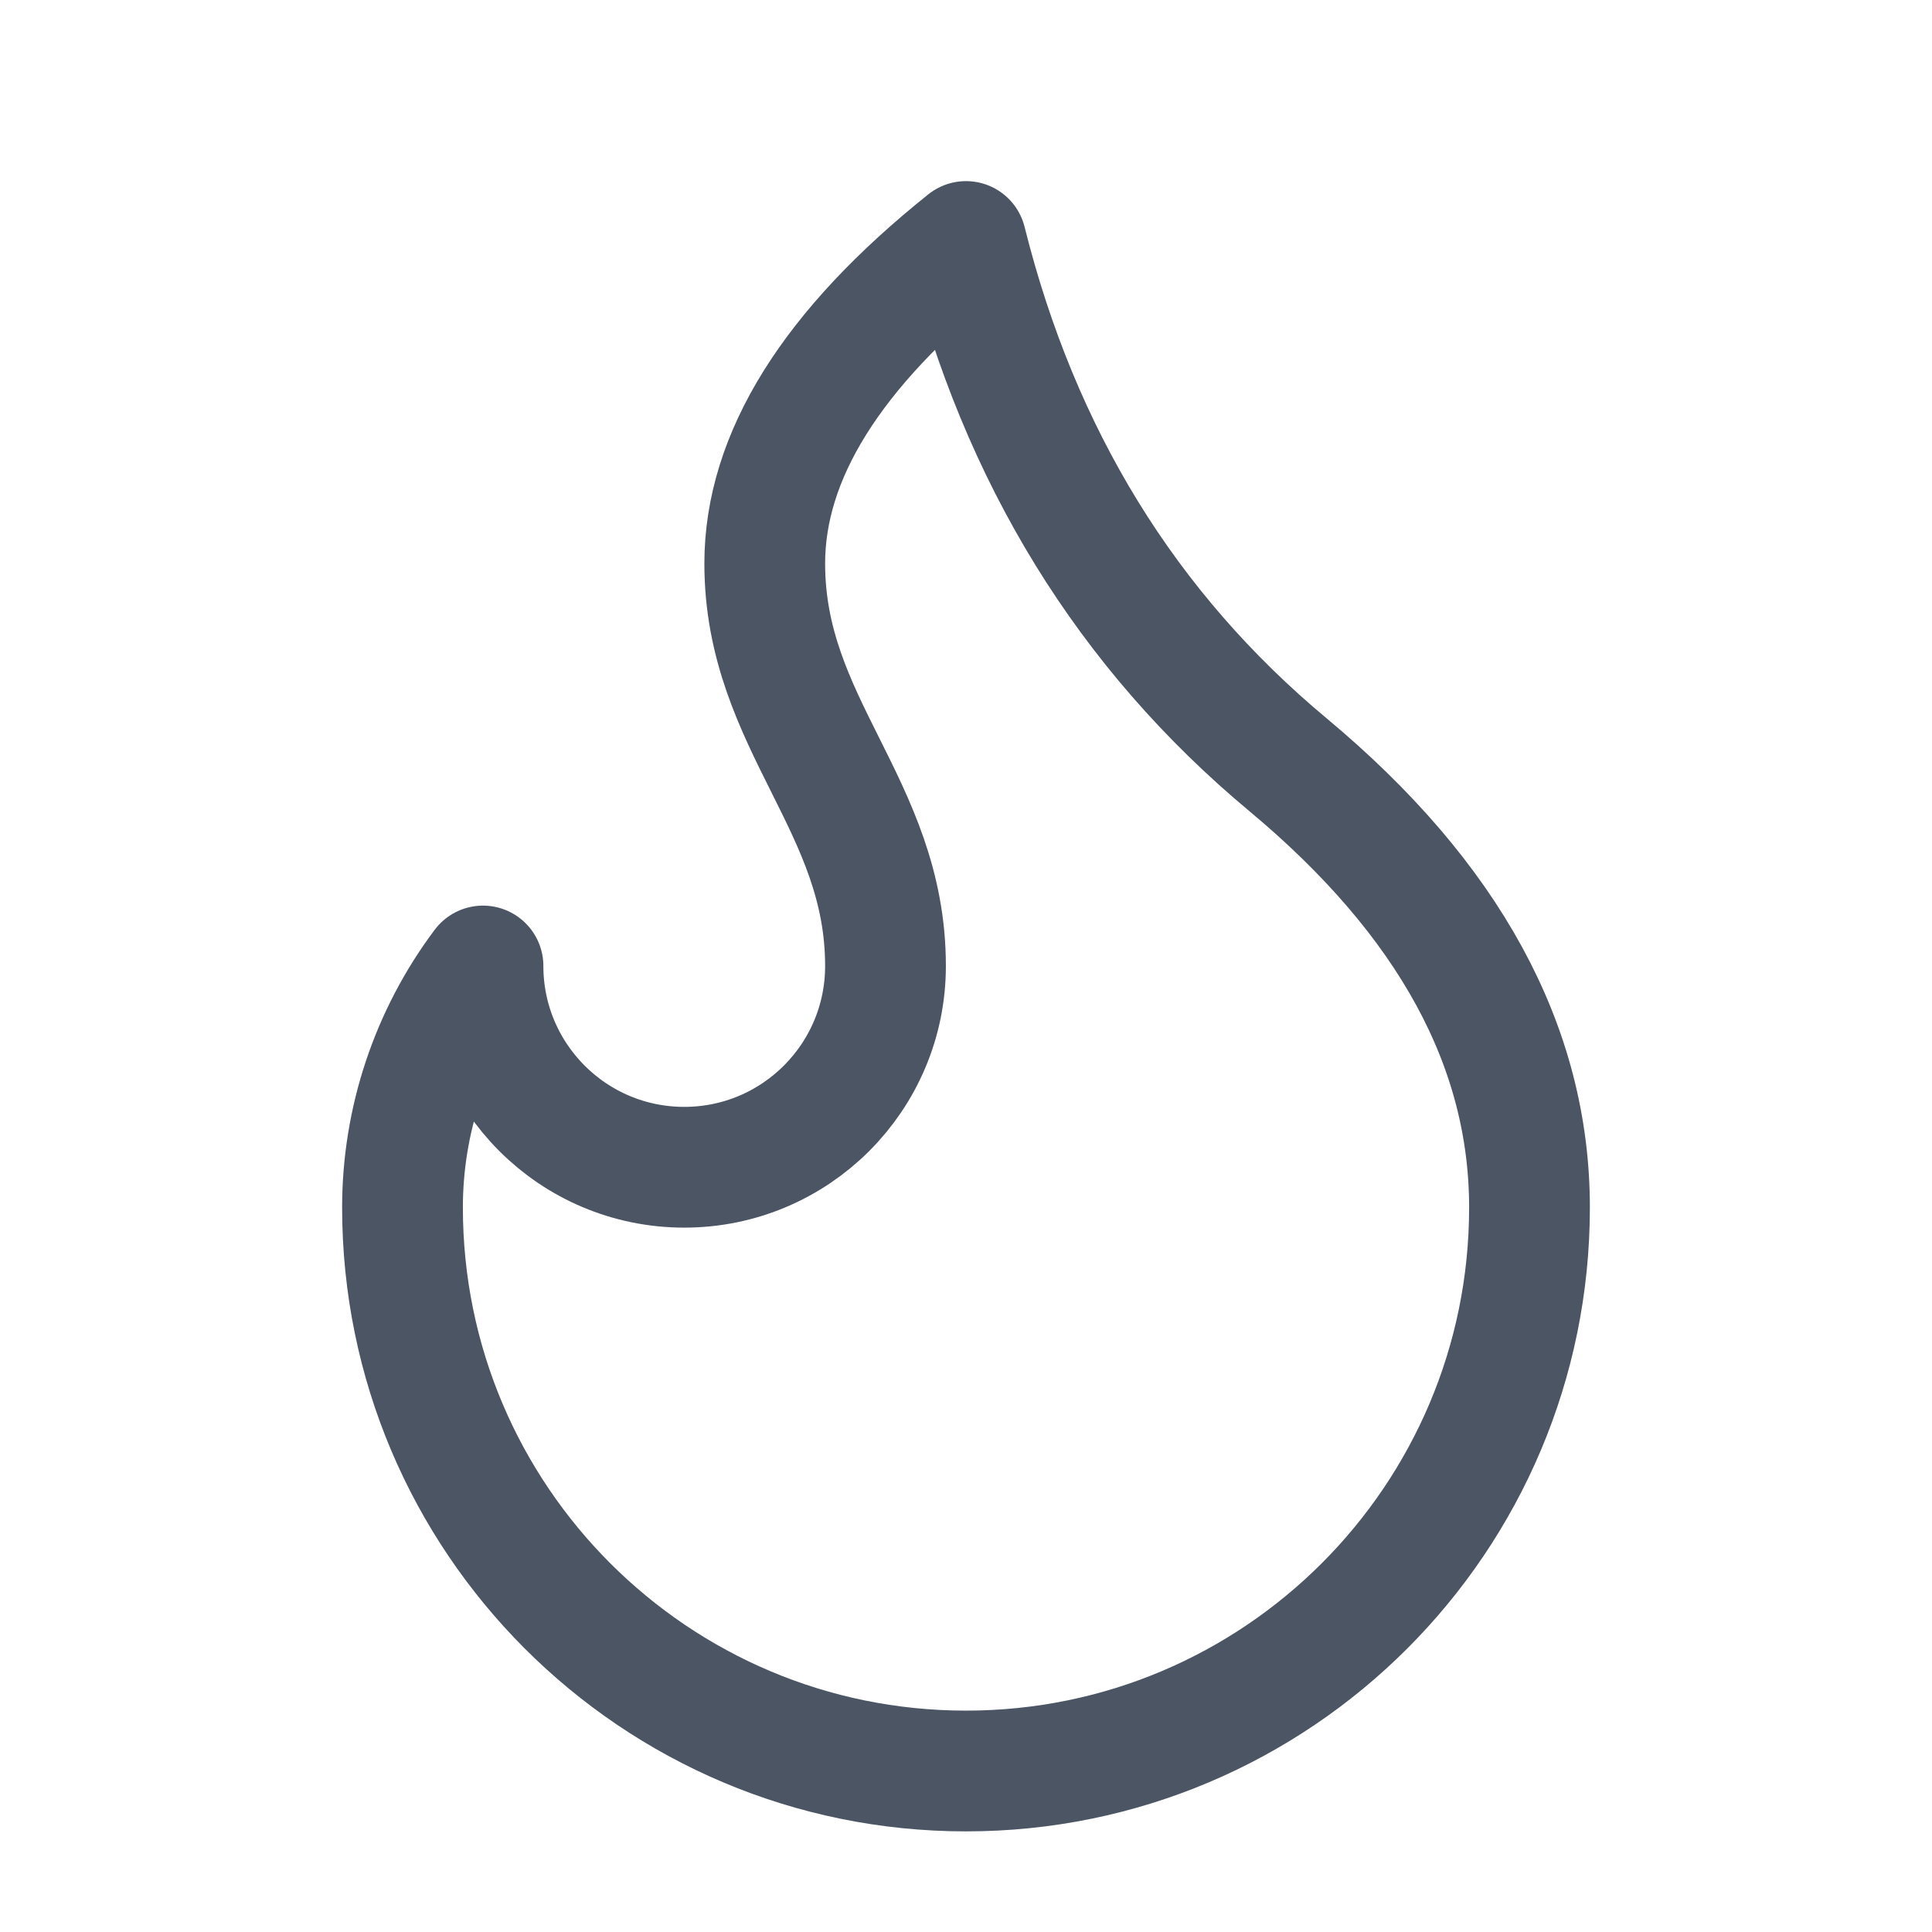
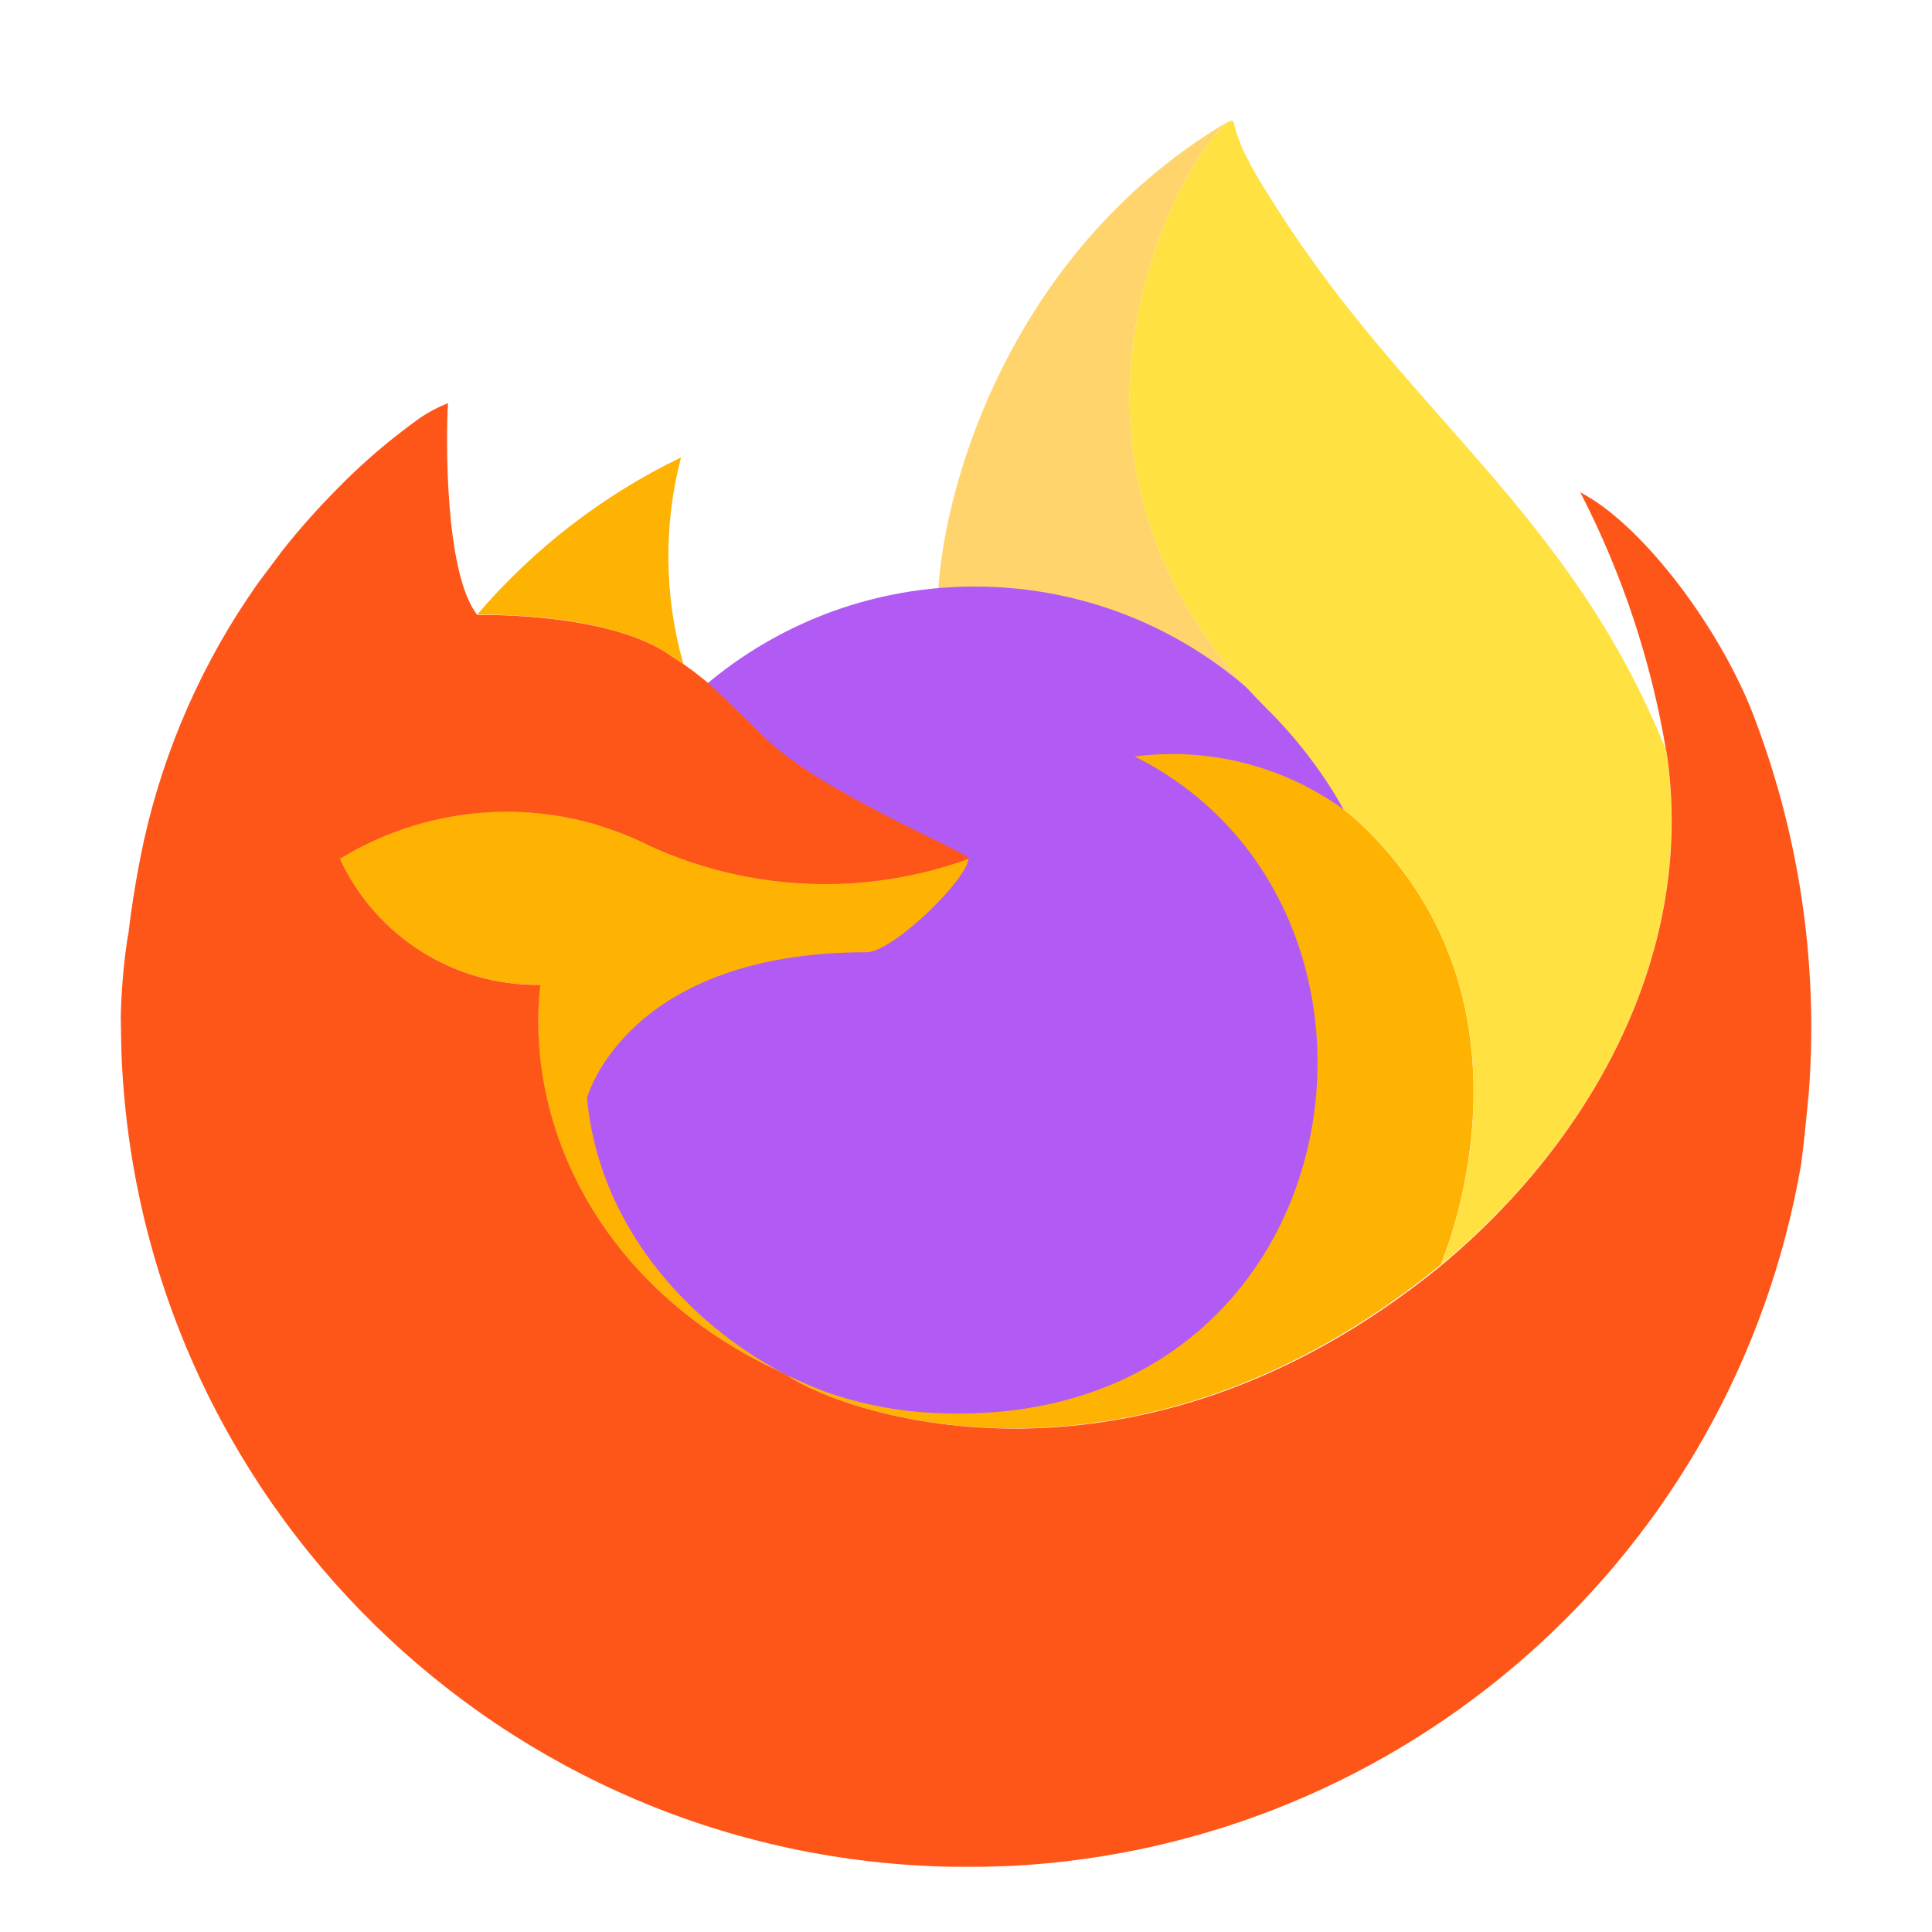
- <svg xmlns="http://www.w3.org/2000/svg" width="18" height="18" viewBox="0 0 24 24" fill="none" stroke="#4b5563" stroke-width="1.5" stroke-linecap="round" stroke-linejoin="round" style="color:#4b5563">
-   <path d="M12 3q1 4 4 6.5t3 5.5a1 1 0 0 1-14 0 5 5 0 0 1 1-3 1 1 0 0 0 5 0c0-2-1.5-3-1.5-5q0-2 2.5-4" />
+ <svg xmlns="http://www.w3.org/2000/svg" viewBox="0 0 1024 1024" width="18" height="18">
+   <path d="M709.568 427.2c1.024 0.64 1.92 1.344 2.816 2.048a244.224 244.224 0 0 0-41.664-54.336C531.328 235.456 634.176 72.576 651.52 64.32l0.192-0.32C539.072 129.92 500.8 252.16 497.28 313.216c5.248-0.32 10.432-0.768 15.744-0.768A226.368 226.368 0 0 1 709.568 427.2z" fill="#FFD46C" />
+   <path d="M295.626 531.813a220.935 220.935 0 1 0 441.87 0 220.935 220.935 0 1 0-441.87 0z" fill="#B15BF4" />
+   <path d="M601.408 400.96a154.88 154.88 0 0 1 108.16 26.24l2.752 2.048a80.991 80.991 0 0 1 6.72 5.504c101.76 93.696 48.448 226.304 44.48 235.648-161.28 131.712-315.264 79.744-346.432 58.432a236.416 236.416 0 0 0 20.48 8.832c18.688 6.656 38.4 10.432 58.24 11.264 223.616 10.496 266.88-267.328 105.6-347.968z m-421.376 54.08a169.152 169.152 0 0 1 164.864-6.592 223.36 223.36 0 0 0 168.448 6.592c-0.704 11.2-40.192 49.664-53.952 49.664-127.552 0-148.224 77.12-148.224 77.12 5.632 65.024 50.88 118.528 105.6 146.816-2.112-0.96-4.096-2.048-6.208-3.072-93.824-44.8-132.608-130.368-124.288-203.648a115.2 115.2 0 0 1-106.24-66.88zM360.96 242.432A208 208 0 0 0 362.24 352a287.872 287.872 0 0 0-9.28-6.144c-28.416-18.432-81.024-20.032-96-20.096h-4.032a332.16 332.16 0 0 1 108.032-83.328z" fill="#FEB202" />
+   <path d="M670.72 374.912c16.384 16.064 30.4 34.432 41.664 54.4 2.496 1.92 4.8 3.712 6.72 5.504 101.76 93.76 48.448 226.24 44.48 235.712 82.56-68.096 135.424-168.704 119.552-272.64C832.384 271.424 746.368 220.416 676.16 109.44a545.088 545.088 0 0 1-10.624-17.216 141.632 141.632 0 0 1-4.928-9.216 81.6 81.6 0 0 1-6.656-17.792 1.152 1.152 0 0 0-1.024-1.152 1.6 1.6 0 0 0-0.832 0l-0.256 0.128-0.32 0.192c-17.344 8.192-120.192 171.072 19.2 310.528z" fill="#FFE142" />
+   <path d="M237.44 213.632c-0.96 15.488-2.24 89.792 15.552 112.32h8.32c18.816 0.384 65.664 3.008 91.84 20.032l9.28 6.144c3.968 2.752 7.872 5.696 11.52 8.768 6.848 5.824 14.592 13.568 30.848 29.568 30.464 30.016 108.48 61.056 108.672 64.704a223.36 223.36 0 0 1-168.384-6.592 169.152 169.152 0 0 0-164.928 6.592 115.2 115.2 0 0 0 106.24 66.816c-8.32 73.344 30.464 158.848 124.288 203.712l3.264 1.664 3.264 1.6c31.232 21.248 185.28 73.216 346.24-57.856 82.816-68.672 135.68-169.344 119.744-273.216l0.064 0.64-0.256-1.024a464.448 464.448 0 0 0-45.44-136.576c30.976 16 70.528 66.688 89.984 113.536a461.312 461.312 0 0 1 31.168 204.48l-2.048 20.864c-0.64 5.824-1.28 11.52-2.048 17.344a448.64 448.64 0 0 1-418.88 371.84l-15.168 0.448H505.28A448.64 448.64 0 0 1 64.32 556.8L64 539.008c0.32-13.888 1.472-27.712 3.52-41.408l0.512-2.624c3.008-26.304 8.256-49.28 8.32-49.792a378.88 378.88 0 0 1 60.224-135.872l13.12-17.536a391.68 391.68 0 0 1 28.992-32.64c13.44-13.824 28.16-26.368 43.84-37.568 4.672-3.2 9.728-5.824 14.976-7.936z" fill="#FE5618" />
</svg>
